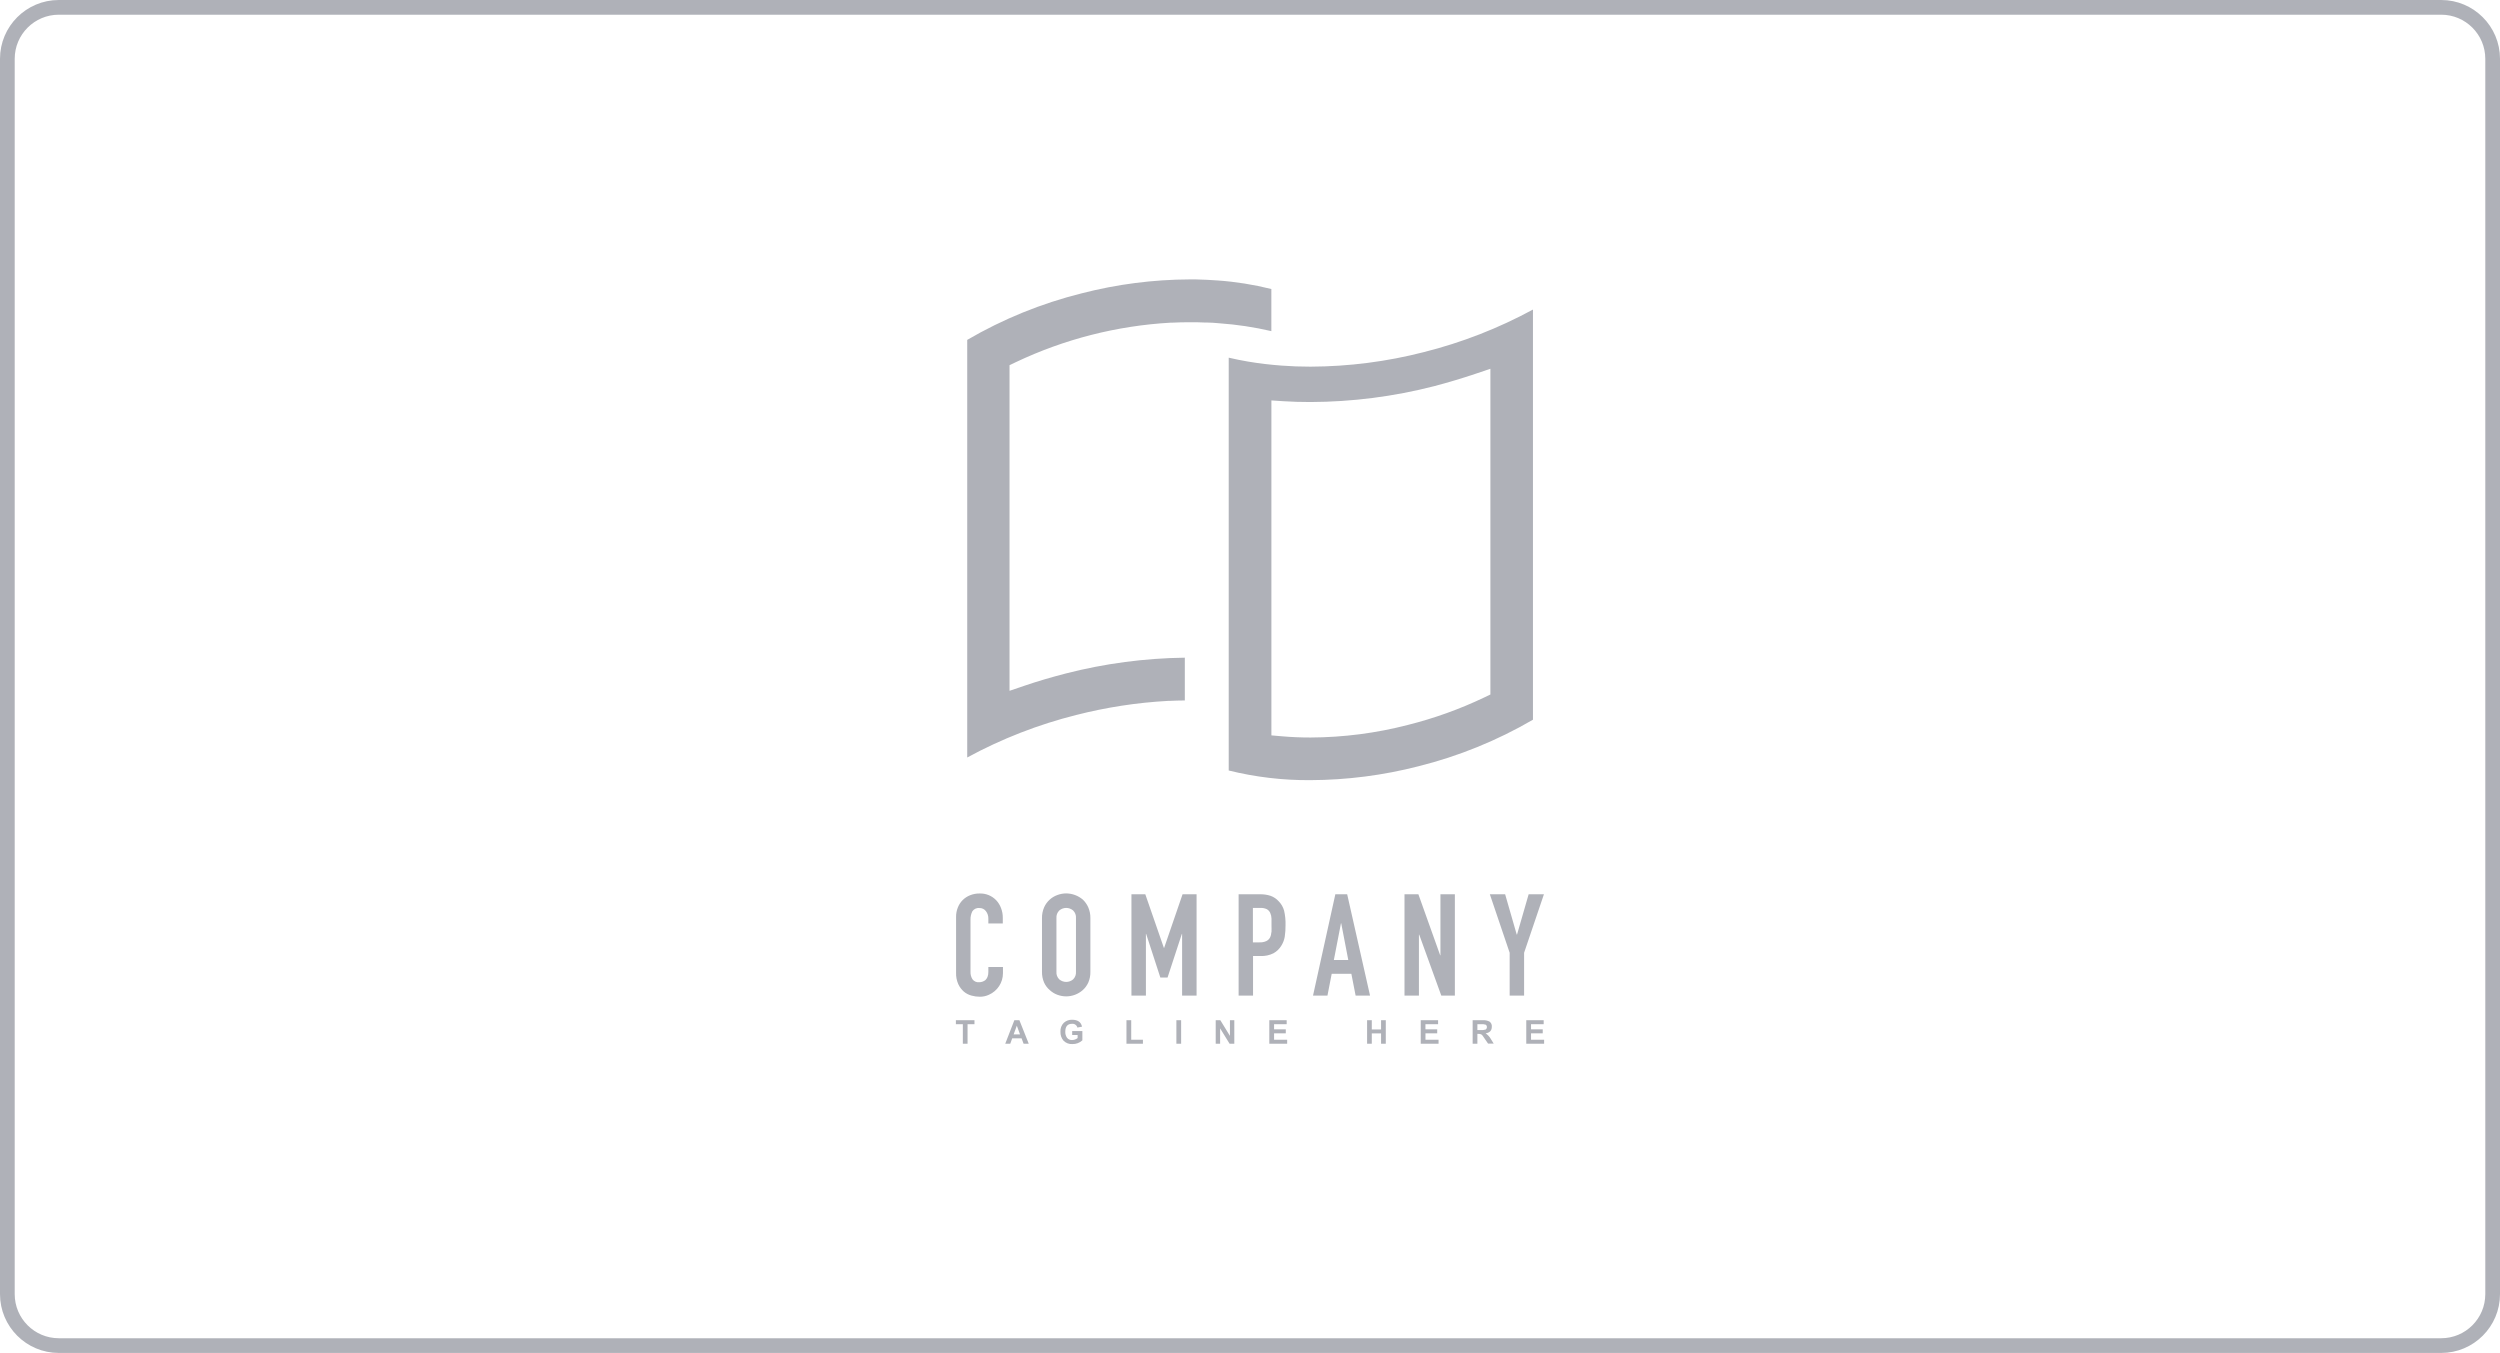
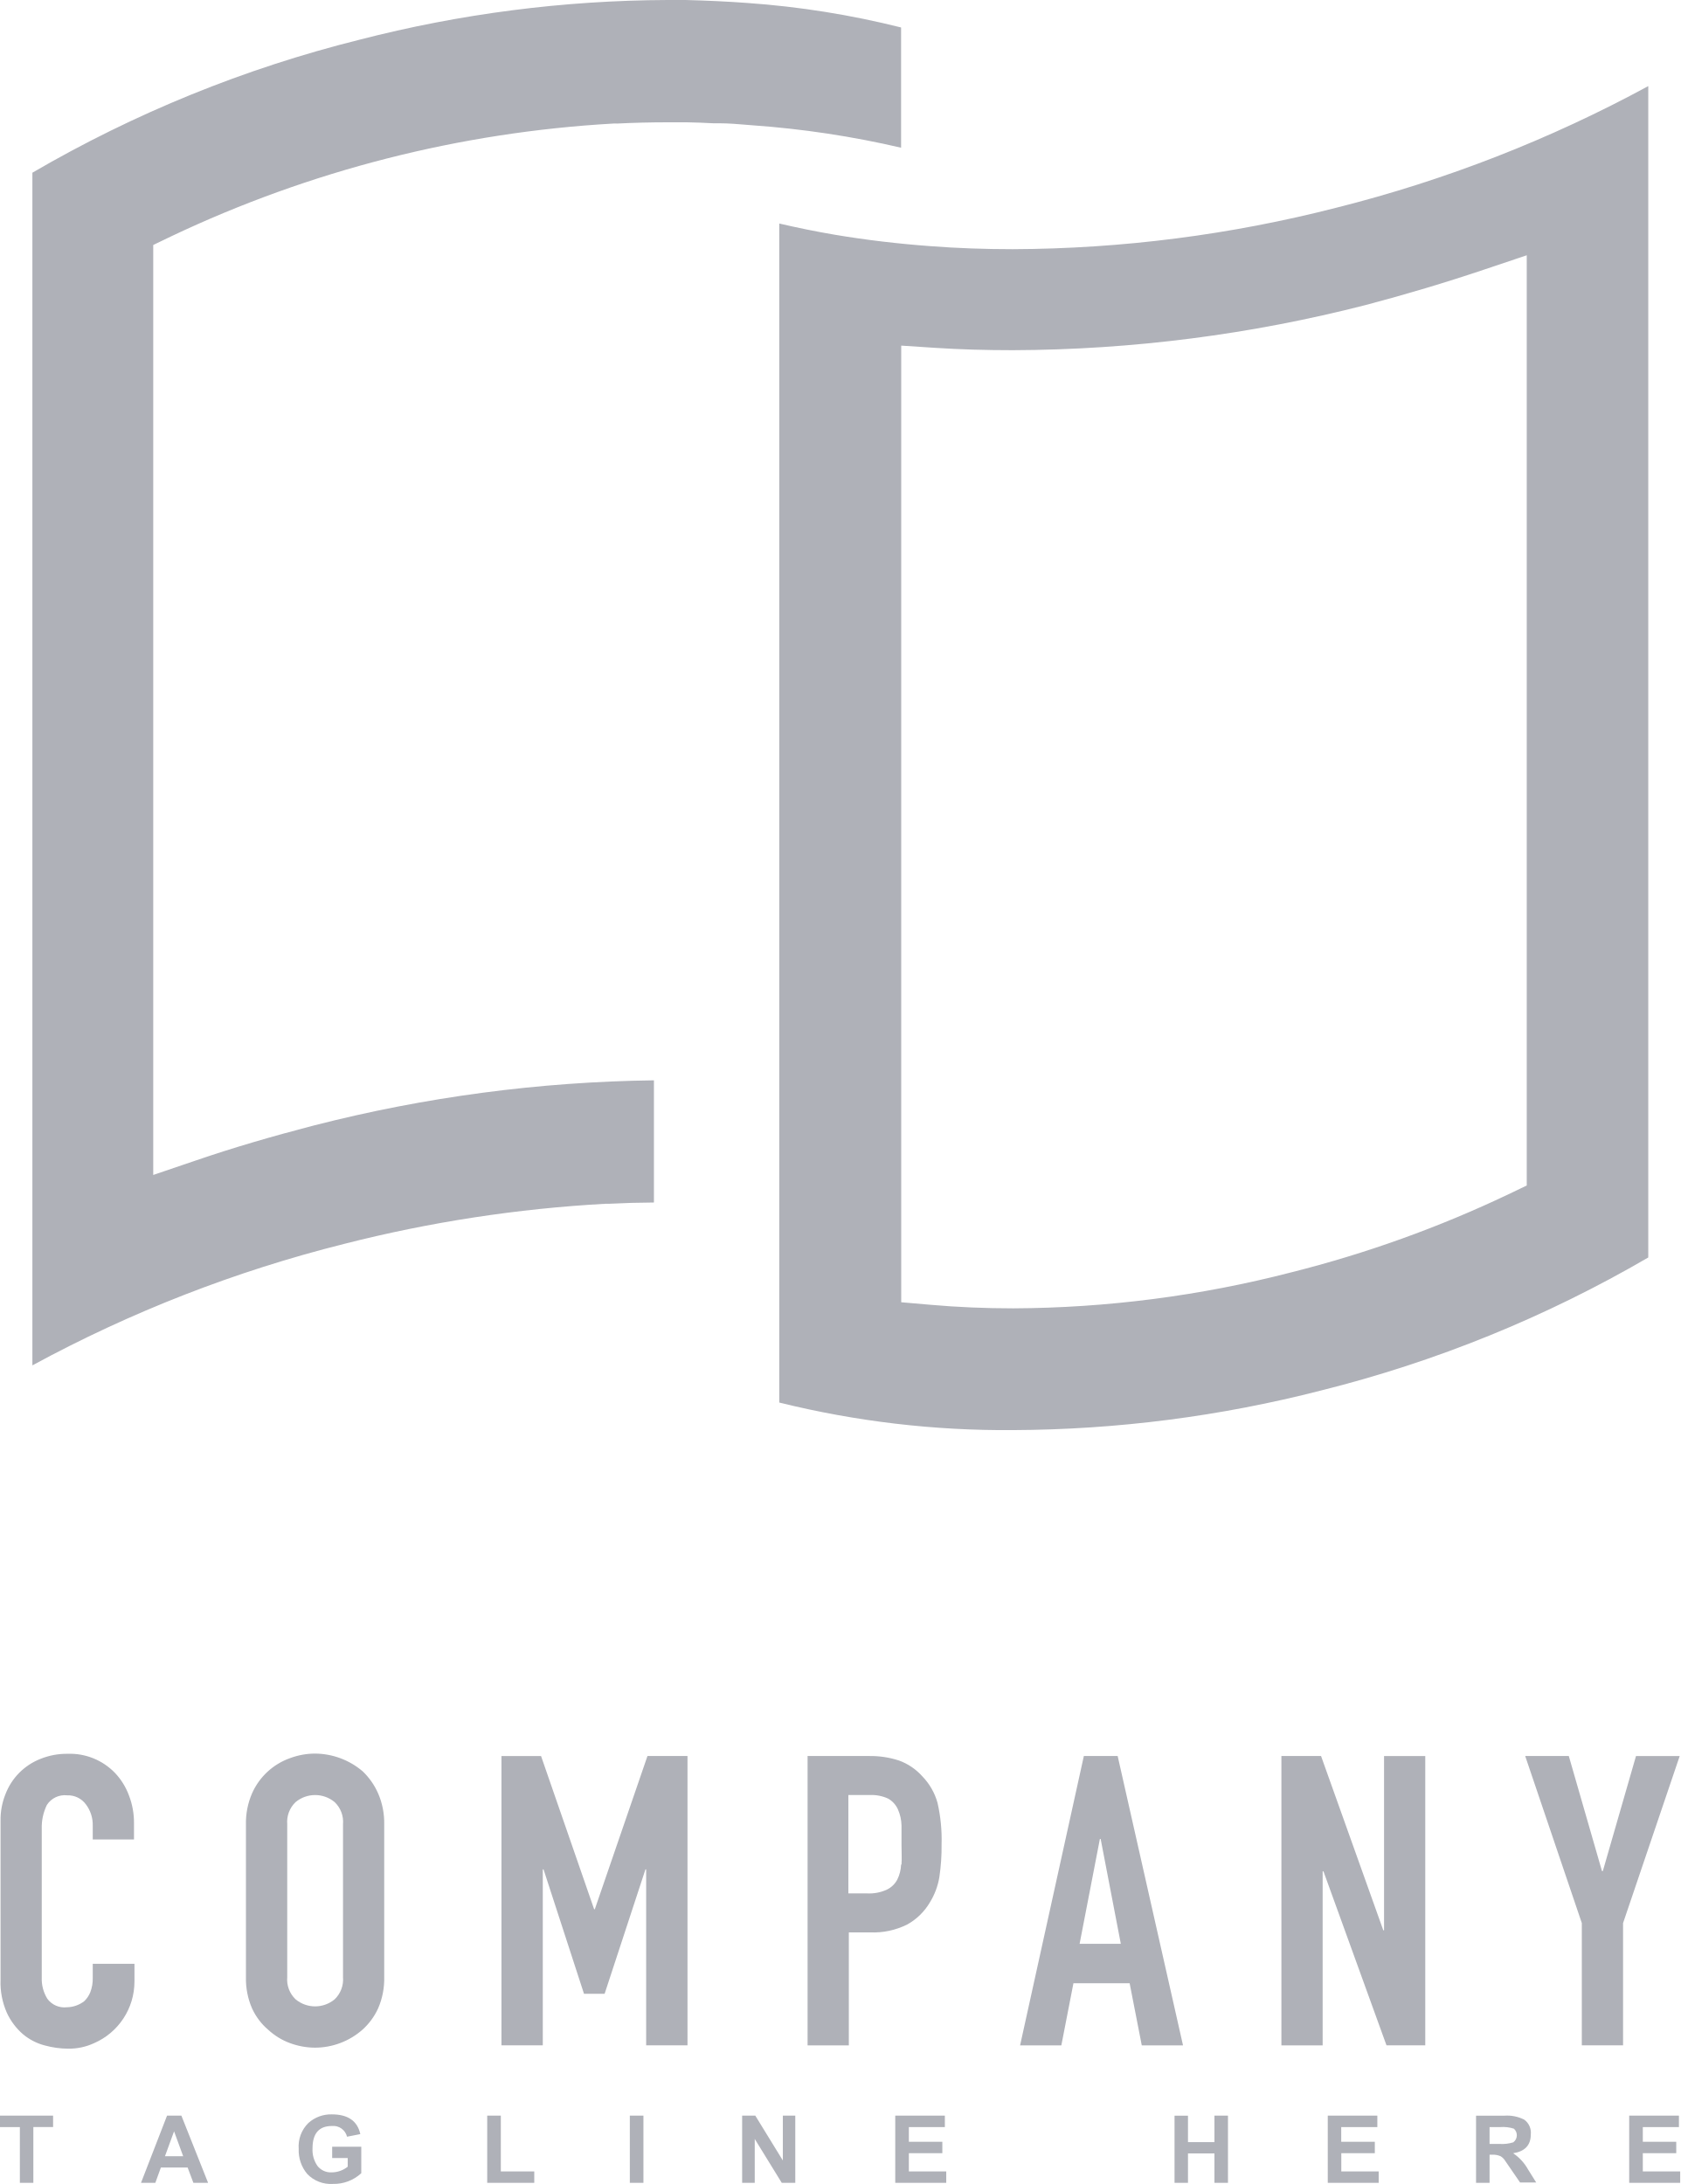
- <svg xmlns="http://www.w3.org/2000/svg" width="170" height="92" fill="none">
-   <rect width="169" height="91" x=".5" y=".5" stroke="#AFB1B8" rx="3.5" />
-   <path fill="#AFB1B8" fill-rule="evenodd" d="M82.114 21.934h-.137a17.43 17.43 0 0 0-.63-.022h-.455c-.397 0-.802.01-1.204.03a.628.628 0 0 0-.091 0 28.276 28.276 0 0 0-10.516 2.683l-.433.208v22.142l1.012-.344c.888-.305 1.834-.58 2.813-.834a34.329 34.329 0 0 1 8.095-1.075v2.909c-.362.002-.713.012-1.065.03h-.084a32.36 32.36 0 0 0-6.228.956 31.635 31.635 0 0 0-7.42 2.892V23.112a29.728 29.728 0 0 1 7.785-3.166A29.793 29.793 0 0 1 80.892 19h.427c.511.013 1.01.036 1.478.071 1.233.087 2.456.282 3.655.582v2.864a22.638 22.638 0 0 0-3.541-.534l-.073-.006a8.726 8.726 0 0 0-.724-.043Zm5.039 2.927c.635.049 1.292.072 1.958.072a31.468 31.468 0 0 0 7.713-.99 31.767 31.767 0 0 0 7.417-2.893v27.89a29.809 29.809 0 0 1-7.786 3.166 29.943 29.943 0 0 1-7.337.944 22.405 22.405 0 0 1-5.565-.656V24.322c.43.1.873.191 1.323.267.739.125 1.518.216 2.277.272Zm14.194.216-1.012.341c-.93.313-1.87.593-2.813.842a34.263 34.263 0 0 1-8.406 1.078c-.66 0-1.267-.018-1.854-.056l-.807-.053V50.006l.693.06c.642.057 1.305.085 1.973.085a26.884 26.884 0 0 0 6.62-.857 27.746 27.746 0 0 0 5.173-1.86l.433-.208V25.078Z" clip-rule="evenodd" />
-   <path fill="#AFB1B8" d="M67.737 61.212a1.491 1.491 0 0 0-1.126-.455 1.672 1.672 0 0 0-.65.122 1.464 1.464 0 0 0-.832.842c-.08.2-.119.413-.116.628v3.794c-.01.267.042.533.149.778.09.195.219.368.38.509.151.127.329.22.52.27.185.051.376.078.567.078.211.002.42-.043.612-.132a1.6 1.6 0 0 0 .96-1.465v-.424h-.993v.338a.88.88 0 0 1-.058.338.608.608 0 0 1-.144.214.697.697 0 0 1-.415.145.503.503 0 0 1-.465-.204.898.898 0 0 1-.132-.508v-3.538c-.006-.196.036-.39.122-.567a.507.507 0 0 1 .485-.229.527.527 0 0 1 .443.214.806.806 0 0 1 .164.509v.328h.982v-.387a1.79 1.79 0 0 0-.121-.664 1.56 1.56 0 0 0-.332-.534ZM73.629 61.17a1.765 1.765 0 0 0-1.128-.418c-.202 0-.403.037-.592.107A1.56 1.56 0 0 0 71 61.7c-.1.231-.15.482-.145.735v3.638c-.006.256.043.51.145.746.09.195.22.369.384.508.152.14.33.25.524.32.19.07.39.106.592.107a1.714 1.714 0 0 0 1.128-.427c.158-.142.285-.315.374-.508.102-.235.151-.49.144-.746v-3.639a1.77 1.77 0 0 0-.144-.734 1.641 1.641 0 0 0-.374-.532Zm-.463 4.904a.656.656 0 0 1-.197.527.727.727 0 0 1-.934 0 .65.65 0 0 1-.197-.527v-3.639a.653.653 0 0 1 .197-.526.726.726 0 0 1 .934 0 .652.652 0 0 1 .197.526v3.64ZM81.367 67.7v-6.89h-.953l-1.253 3.647h-.017l-1.263-3.646h-.943v6.888h.984v-4.19h.017l.964 2.962h.491l.971-2.962h.018v4.19h.984ZM86.958 61.294c-.151-.17-.343-.3-.556-.377a2.184 2.184 0 0 0-.714-.107h-1.462v6.89h.981v-2.691h.506c.307.014.611-.051.886-.188a1.43 1.43 0 0 0 .539-.527c.113-.183.19-.387.225-.6a4.9 4.9 0 0 0 .053-.783c.01-.33-.023-.662-.096-.984a1.466 1.466 0 0 0-.362-.633Zm-.506 2.1a.867.867 0 0 1-.091.359.552.552 0 0 1-.253.241 1.006 1.006 0 0 1-.463.087h-.448v-2.342h.506a.942.942 0 0 1 .443.086.556.556 0 0 1 .23.254c.054.121.083.252.086.384v.458c0 .16.01.326 0 .473h-.01ZM91.608 60.81h-.805l-1.518 6.89h.982l.288-1.48h1.338l.289 1.48h.981l-1.555-6.89Zm-.906 4.471.483-2.497h.018l.48 2.497h-.981ZM97.95 64.96h-.018l-1.482-4.15h-.944v6.89h.981v-4.143h.02l1.5 4.142h.924v-6.888h-.981v4.15ZM103.948 60.81l-.79 2.74h-.02l-.789-2.74h-1.04l1.348 3.978v2.911h.982v-2.911l1.348-3.977h-1.039ZM65 69.644h.473v1.328h.321v-1.328h.47v-.272H65v.272ZM68.977 69.372l-.62 1.6h.341l.132-.364h.638l.136.364h.35l-.636-1.6h-.341Zm-.05.967.217-.593.217.593h-.435ZM72.908 70.382h.37v.206a.613.613 0 0 1-.38.135.404.404 0 0 1-.34-.153.67.67 0 0 1-.118-.417c0-.356.154-.534.46-.534a.337.337 0 0 1 .362.255l.316-.061c-.068-.313-.293-.47-.678-.47a.804.804 0 0 0-.559.205.78.78 0 0 0-.23.615.872.872 0 0 0 .205.6.776.776 0 0 0 .607.234.96.96 0 0 0 .678-.254v-.63h-.693v.27ZM76.923 69.372h-.324v1.6h1.12V70.7h-.796v-1.328ZM80.317 69.372h-.323v1.6h.323v-1.6ZM83.636 70.44l-.655-1.068h-.313v1.6h.3v-1.045l.643 1.045h.322v-1.6h-.297v1.069ZM86.637 70.267h.797v-.272h-.797v-.35h.857v-.273h-1.181v1.6h1.214V70.7h-.89v-.433ZM93.912 70.003h-.63v-.63h-.32v1.599h.32v-.7h.63v.7h.322v-1.6h-.322v.631ZM96.93 70.267h.8v-.272h-.8v-.35h.86v-.273H96.61v1.6h1.212V70.7h-.89v-.433ZM101.023 70.268c.279-.044.42-.191.42-.445a.38.38 0 0 0-.157-.356.903.903 0 0 0-.468-.094h-.678v1.599h.322v-.669h.063a.433.433 0 0 1 .2.036c.047.029.086.069.114.117l.349.508h.384l-.195-.312a1.11 1.11 0 0 0-.354-.384Zm-.324-.222h-.237v-.401h.253a.838.838 0 0 1 .326.038.212.212 0 0 1 .046.255.213.213 0 0 1-.061.07.915.915 0 0 1-.327.038ZM104.11 70.267h.796v-.272h-.796v-.35h.86v-.273h-1.184v1.6H105V70.7h-.89v-.433Z" />
+ <svg xmlns="http://www.w3.org/2000/svg" width="40" height="52" fill="none">
+   <path fill="#AFB1B8" fill-rule="evenodd" d="M17.114 2.935h-.137c-.21-.013-.42-.018-.63-.023h-.455c-.397 0-.802.01-1.204.03a.625.625 0 0 0-.091 0A28.275 28.275 0 0 0 4.08 5.625l-.432.208v22.142l1.012-.344c.888-.305 1.834-.58 2.813-.834a34.328 34.328 0 0 1 8.095-1.075v2.909c-.362.002-.713.012-1.065.03h-.084a32.36 32.36 0 0 0-6.228.956 31.634 31.634 0 0 0-7.42 2.892V4.112A29.727 29.727 0 0 1 8.557.946 29.793 29.793 0 0 1 15.892 0h.427c.511.013 1.01.036 1.478.071a21.09 21.09 0 0 1 3.655.583v2.863a22.623 22.623 0 0 0-3.542-.534l-.072-.006c-.247-.021-.494-.042-.724-.042Zm5.039 2.926c.635.049 1.293.072 1.958.072a31.467 31.467 0 0 0 7.713-.99A31.777 31.777 0 0 0 39.24 2.05v27.89a29.815 29.815 0 0 1-7.786 3.166 29.943 29.943 0 0 1-7.337.944 22.405 22.405 0 0 1-5.565-.656V5.322c.43.1.873.191 1.323.267.739.125 1.518.216 2.277.272Zm14.194.217-1.012.34c-.93.313-1.87.593-2.813.842a34.263 34.263 0 0 1-8.406 1.078c-.66 0-1.267-.018-1.854-.056l-.807-.053V31.006l.693.06c.642.057 1.305.085 1.973.085a26.884 26.884 0 0 0 6.62-.857 27.764 27.764 0 0 0 5.173-1.86l.433-.208V6.078Z" clip-rule="evenodd" />
+   <path fill="#AFB1B8" d="M2.737 42.212a1.492 1.492 0 0 0-1.126-.455 1.673 1.673 0 0 0-.65.122 1.463 1.463 0 0 0-.832.842c-.08.2-.119.413-.116.628v3.794c-.01.267.042.533.149.778.09.195.219.368.38.509.151.127.329.22.52.27.185.051.376.078.567.078.211.002.42-.043.612-.132a1.599 1.599 0 0 0 .96-1.465v-.424h-.993v.338a.881.881 0 0 1-.058.338.608.608 0 0 1-.144.214.697.697 0 0 1-.415.145.503.503 0 0 1-.465-.204.899.899 0 0 1-.132-.508v-3.538c-.006-.196.036-.39.122-.567a.507.507 0 0 1 .485-.229.527.527 0 0 1 .443.214.806.806 0 0 1 .164.509v.328h.982v-.387a1.788 1.788 0 0 0-.121-.664 1.562 1.562 0 0 0-.332-.534ZM8.629 42.17a1.765 1.765 0 0 0-1.128-.418c-.202 0-.403.037-.592.107A1.559 1.559 0 0 0 6 42.7c-.1.231-.15.482-.145.735v3.638c-.006.256.043.51.145.745.09.196.22.37.384.509.152.14.33.25.524.32.19.07.39.106.592.107a1.714 1.714 0 0 0 1.128-.427c.158-.142.286-.315.374-.509.102-.234.151-.489.145-.745v-3.639a1.77 1.77 0 0 0-.145-.734 1.643 1.643 0 0 0-.374-.532Zm-.463 4.904a.654.654 0 0 1-.197.527.727.727 0 0 1-.934 0 .652.652 0 0 1-.197-.527v-3.639a.654.654 0 0 1 .197-.526.727.727 0 0 1 .934 0 .651.651 0 0 1 .197.526v3.64ZM16.367 48.7v-6.89h-.953l-1.253 3.647h-.017l-1.263-3.646h-.943v6.888h.984v-4.19h.018l.963 2.962h.491l.972-2.962h.017v4.19h.984ZM21.958 42.294c-.151-.17-.343-.3-.556-.377a2.184 2.184 0 0 0-.714-.107h-1.462v6.89h.982v-2.691h.505c.307.014.611-.051.886-.188a1.43 1.43 0 0 0 .539-.527c.113-.183.19-.387.225-.6a4.9 4.9 0 0 0 .053-.783c.01-.33-.023-.662-.096-.984a1.466 1.466 0 0 0-.362-.633Zm-.506 2.1a.867.867 0 0 1-.091.359.552.552 0 0 1-.253.241 1.006 1.006 0 0 1-.463.087h-.448v-2.342h.506a.942.942 0 0 1 .443.086.556.556 0 0 1 .23.254c.054.121.083.252.086.384v.458c0 .16.01.326 0 .473h-.01ZM26.608 41.81h-.805l-1.518 6.89h.982l.288-1.48h1.338l.289 1.48h.982l-1.556-6.89Zm-.906 4.471.483-2.497h.018l.48 2.497h-.981ZM32.95 45.96h-.018l-1.482-4.15h-.944v6.89h.982v-4.143h.02l1.5 4.142h.923v-6.888h-.981v4.15ZM38.948 41.81l-.79 2.74h-.02l-.79-2.74H36.31l1.348 3.978v2.911h.982v-2.911l1.348-3.977h-1.04ZM0 50.645h.473v1.327h.321v-1.328h.47v-.272H0v.273ZM3.977 50.372l-.62 1.6h.341l.132-.364h.637l.137.364h.35l-.636-1.6h-.341Zm-.05.967.217-.593.217.593h-.435ZM7.908 51.382h.37v.206a.613.613 0 0 1-.38.135.404.404 0 0 1-.34-.153.669.669 0 0 1-.118-.417c0-.356.154-.534.46-.534a.337.337 0 0 1 .362.255l.316-.062c-.068-.312-.293-.47-.678-.47a.804.804 0 0 0-.559.206.78.78 0 0 0-.23.615.873.873 0 0 0 .205.6.776.776 0 0 0 .607.235.96.96 0 0 0 .678-.255v-.63h-.693v.27ZM11.923 50.372h-.324v1.6h1.12V51.7h-.796v-1.328ZM15.318 50.372h-.324v1.6h.324v-1.6ZM18.637 51.44l-.656-1.068h-.313v1.6h.3v-1.045l.643 1.045h.322v-1.6h-.296v1.069ZM21.637 51.267h.797v-.272h-.797v-.35h.857v-.273h-1.181v1.6h1.214V51.7h-.89v-.433ZM28.912 51.003h-.63v-.63h-.32v1.599h.32v-.7h.63v.7h.322v-1.6h-.322v.631ZM31.93 51.267h.8v-.272h-.8v-.35h.86v-.273H31.61v1.6h1.212V51.7h-.89v-.433ZM36.023 51.268c.278-.044.42-.191.42-.445a.383.383 0 0 0-.157-.356.904.904 0 0 0-.468-.094h-.678v1.599h.322v-.669h.063a.431.431 0 0 1 .2.036c.047.029.086.069.114.117l.349.508h.384l-.195-.312a1.115 1.115 0 0 0-.354-.384Zm-.324-.222h-.237v-.401h.253a.84.84 0 0 1 .326.038.21.21 0 0 1-.015.325.913.913 0 0 1-.327.038ZM39.11 51.267h.796v-.272h-.796v-.35h.86v-.273h-1.184v1.6H40V51.7h-.89v-.433Z" />
</svg>
